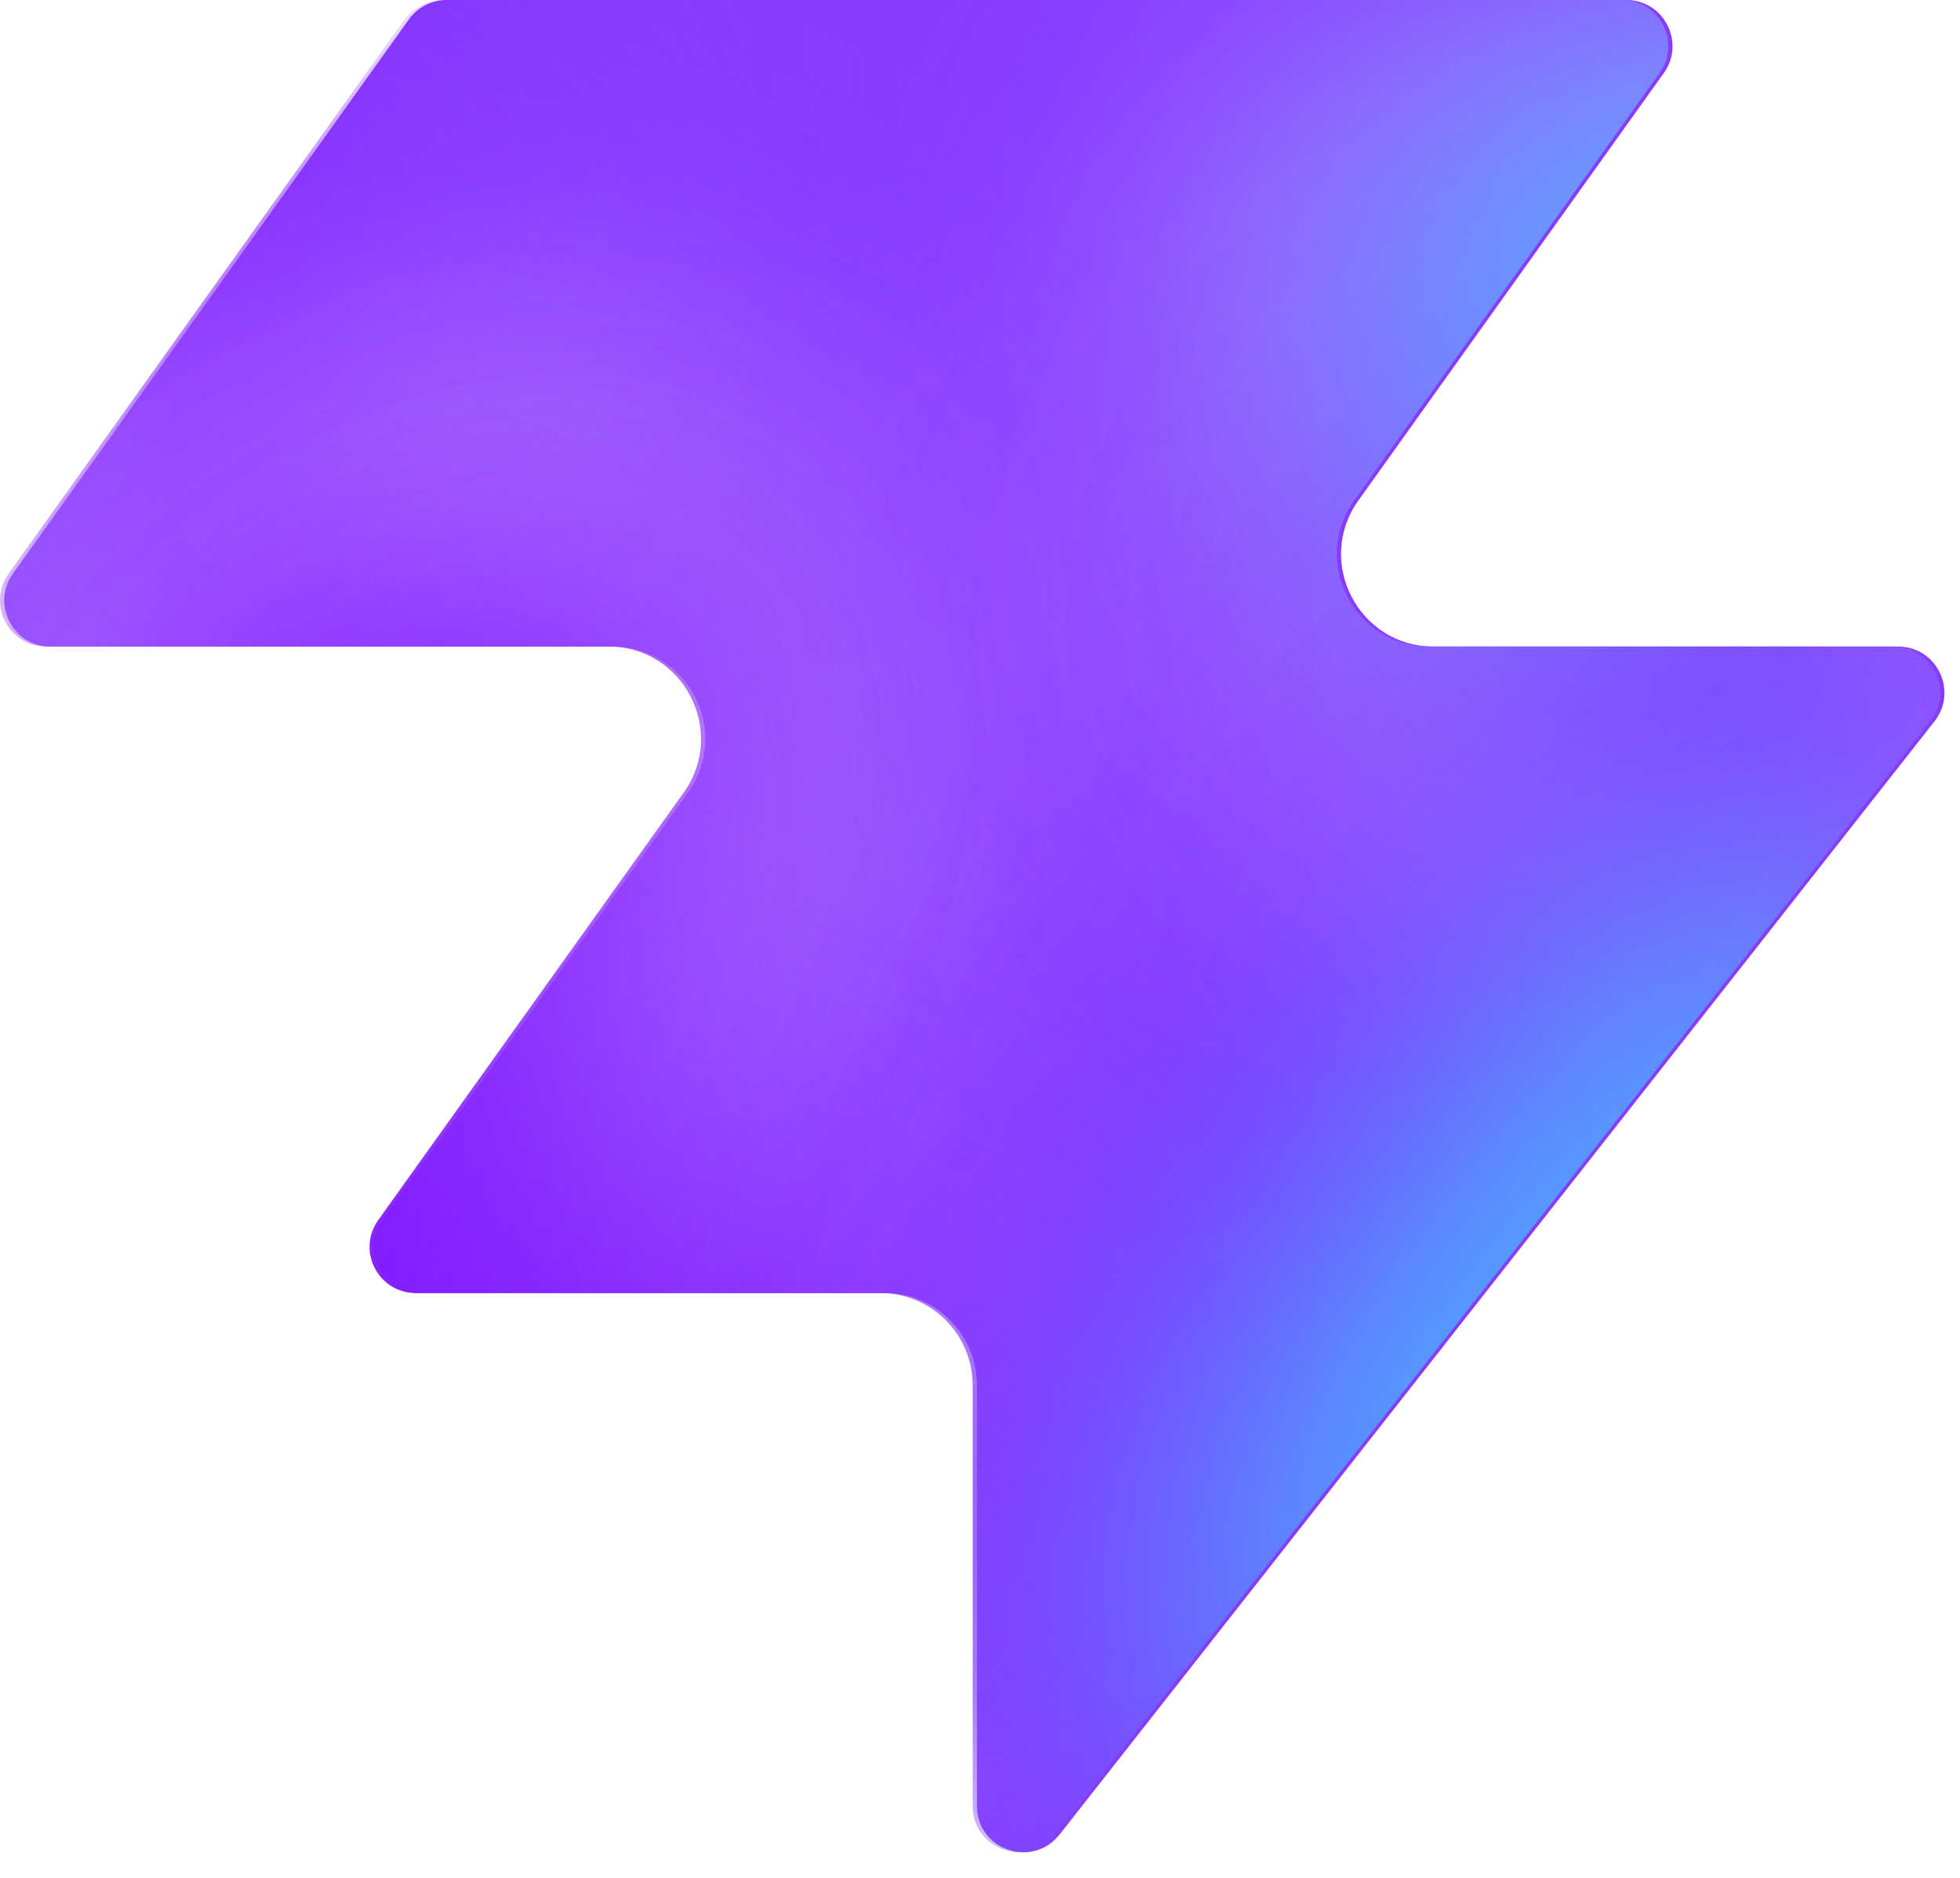
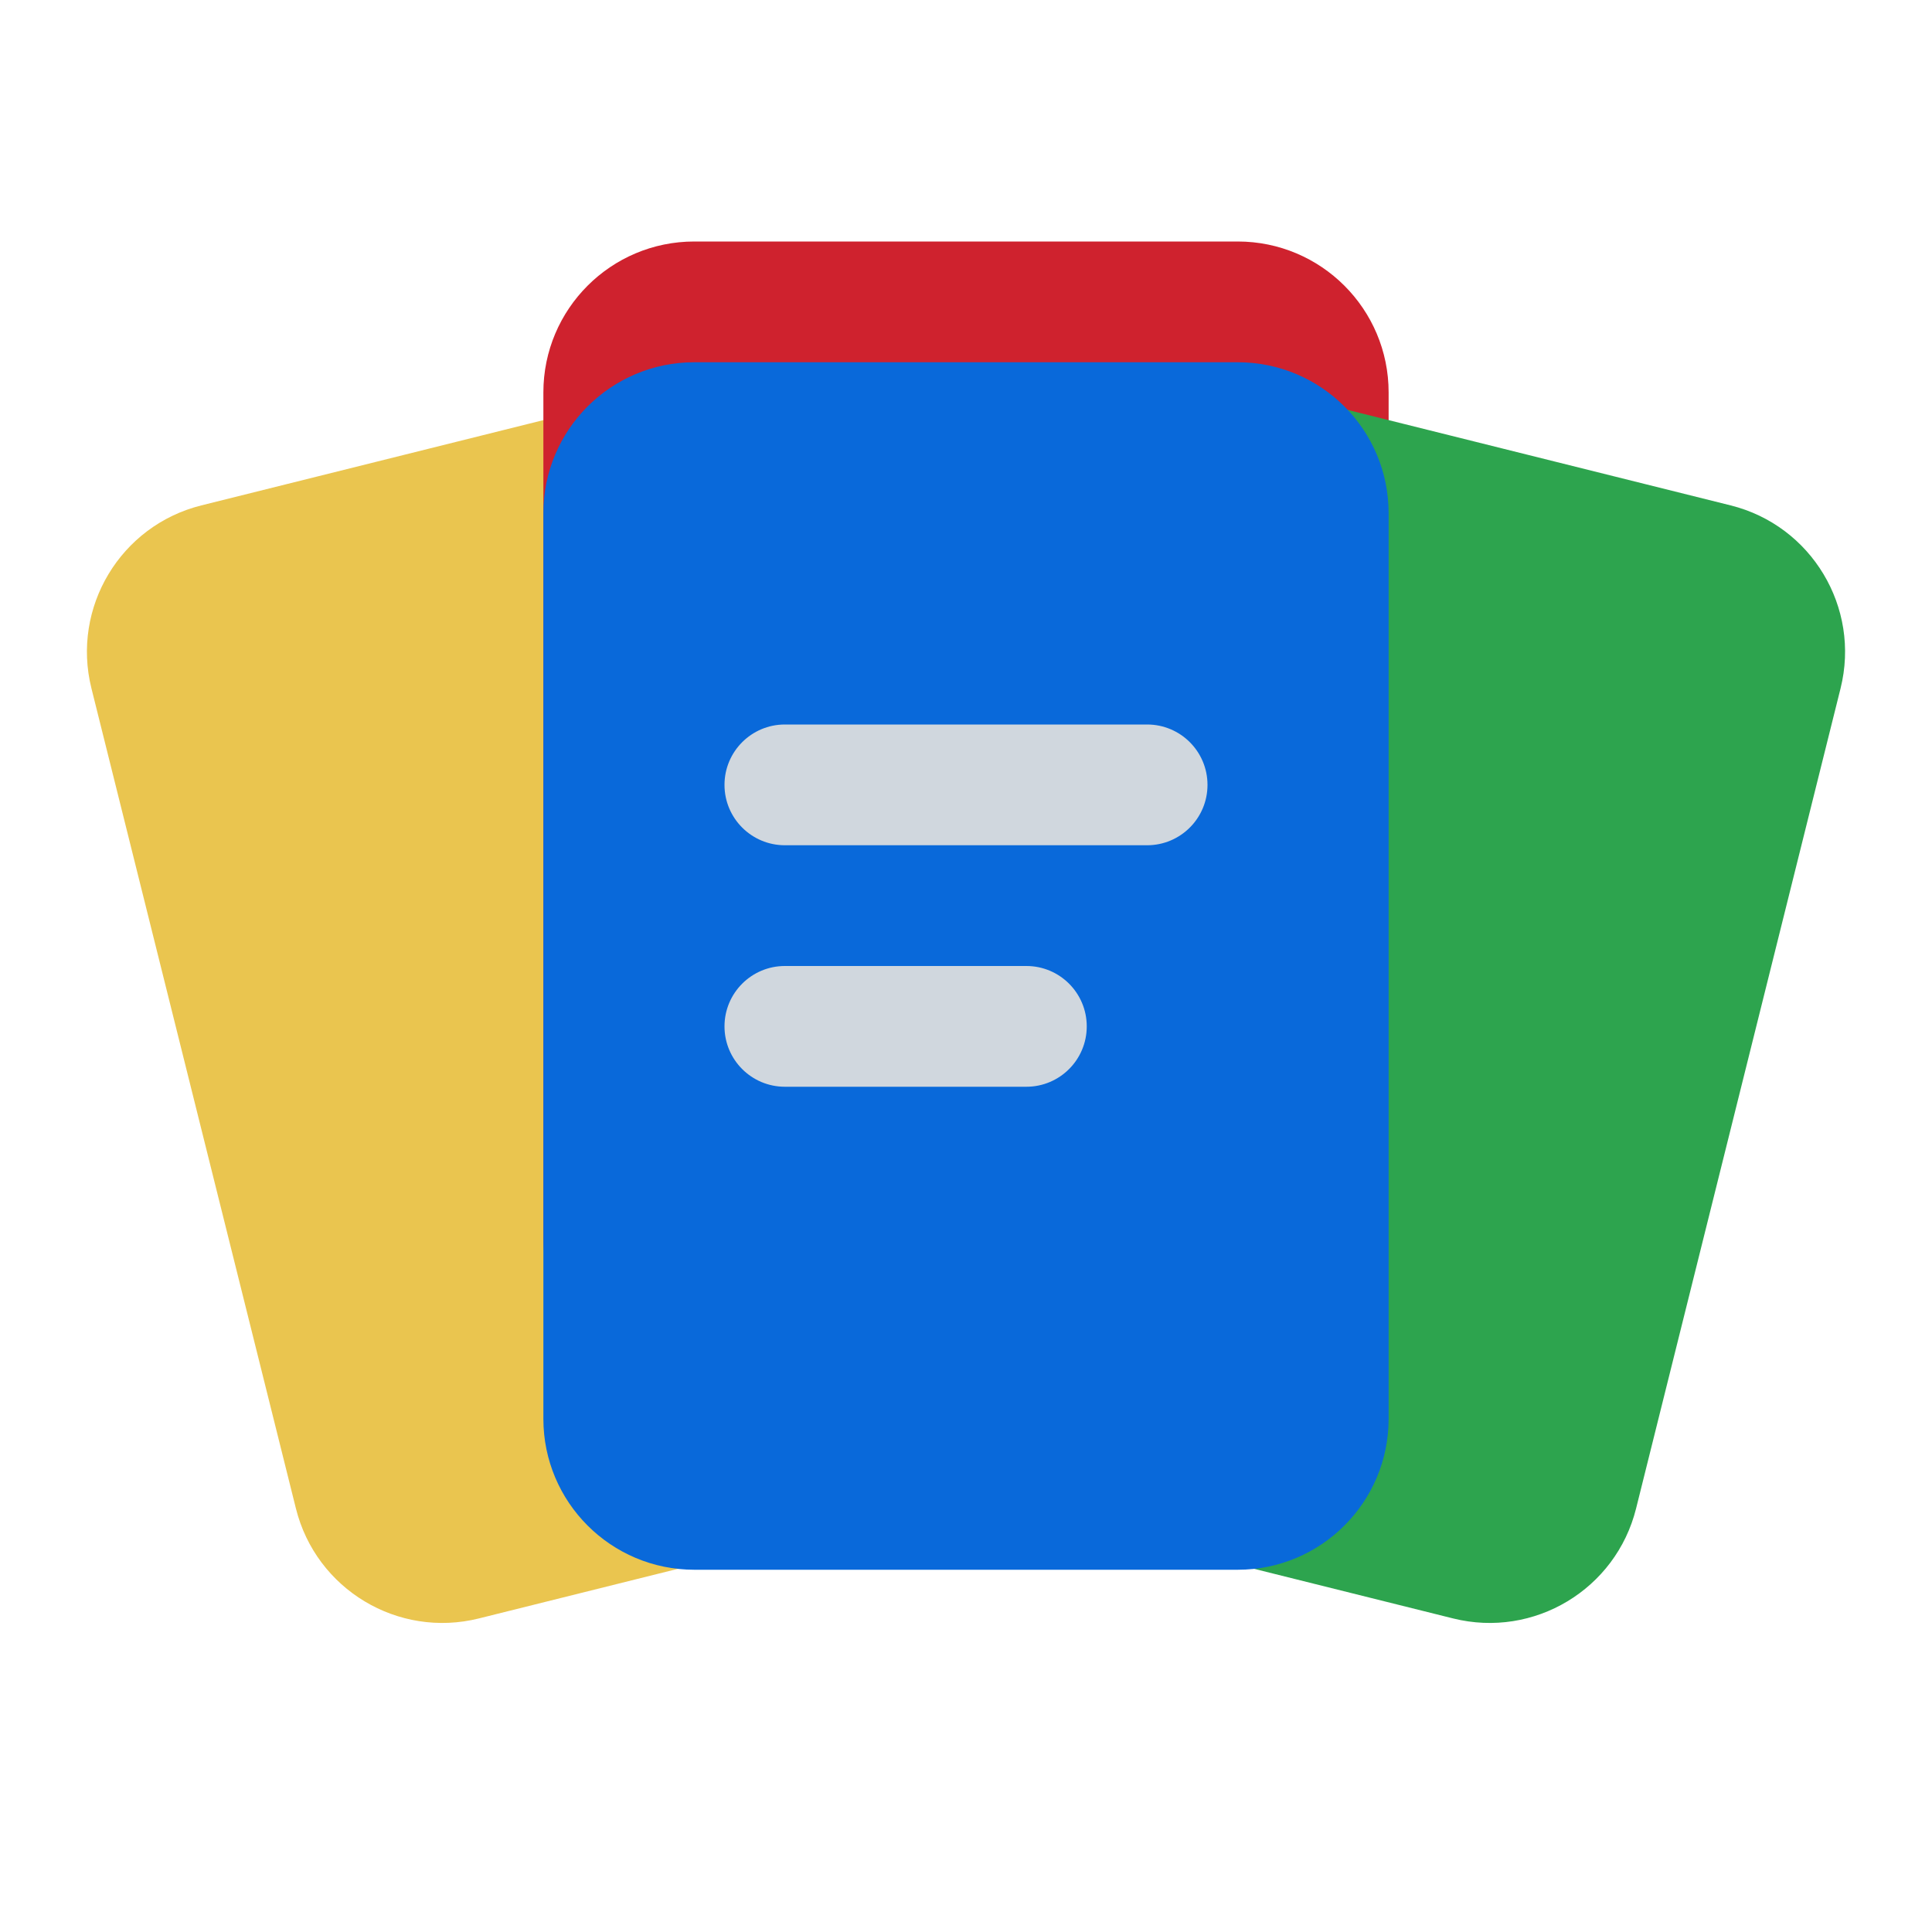
- <svg xmlns="http://www.w3.org/2000/svg" width="48" height="46" fill="none" viewBox="0 0 48 46">
-   <path fill="#863bff" d="M25.946 44.938c-.664.845-2.021.375-2.021-.698V33.937a2.26 2.26 0 0 0-2.262-2.262H10.287c-.92 0-1.456-1.04-.92-1.788l7.48-10.471c1.07-1.497 0-3.578-1.842-3.578H1.237c-.92 0-1.456-1.04-.92-1.788L10.013.474c.214-.297.556-.474.92-.474h28.894c.92 0 1.456 1.04.92 1.788l-7.48 10.471c-1.07 1.498 0 3.579 1.842 3.579h11.377c.943 0 1.473 1.088.89 1.83L25.947 44.94z" style="fill:#863bff;fill:color(display-p3 .525 .23 1);fill-opacity:1" />
-   <mask id="a" width="48" height="46" x="0" y="0" maskUnits="userSpaceOnUse" style="mask-type:alpha">
-     <path fill="#000" d="M25.842 44.938c-.664.844-2.021.375-2.021-.698V33.937a2.26 2.26 0 0 0-2.262-2.262H10.183c-.92 0-1.456-1.04-.92-1.788l7.48-10.471c1.07-1.498 0-3.579-1.842-3.579H1.133c-.92 0-1.456-1.04-.92-1.787L9.91.473c.214-.297.556-.474.92-.474h28.894c.92 0 1.456 1.04.92 1.788l-7.48 10.471c-1.07 1.498 0 3.578 1.842 3.578h11.377c.943 0 1.473 1.088.89 1.832L25.843 44.94z" style="fill:#000;fill-opacity:1" />
-   </mask>
-   <g mask="url(#a)">
-     <g filter="url(#b)">
-       <ellipse cx="5.508" cy="14.704" fill="#ede6ff" rx="5.508" ry="14.704" style="fill:#ede6ff;fill:color(display-p3 .927 .903 1);fill-opacity:1" transform="matrix(.00324 1 1 -.00324 -4.47 31.516)" />
-     </g>
-     <g filter="url(#c)">
-       <ellipse cx="10.399" cy="29.851" fill="#ede6ff" rx="10.399" ry="29.851" style="fill:#ede6ff;fill:color(display-p3 .927 .903 1);fill-opacity:1" transform="matrix(.00324 1 1 -.00324 -39.328 7.883)" />
-     </g>
-     <g filter="url(#d)">
-       <ellipse cx="5.508" cy="30.487" fill="#7e14ff" rx="5.508" ry="30.487" style="fill:#7e14ff;fill:color(display-p3 .492 .077 1);fill-opacity:1" transform="rotate(89.814 -25.913 -14.639)scale(1 -1)" />
-     </g>
-     <g filter="url(#e)">
-       <ellipse cx="5.508" cy="30.599" fill="#7e14ff" rx="5.508" ry="30.599" style="fill:#7e14ff;fill:color(display-p3 .492 .077 1);fill-opacity:1" transform="rotate(89.814 -32.644 -3.334)scale(1 -1)" />
-     </g>
-     <g filter="url(#f)">
-       <ellipse cx="5.508" cy="30.599" fill="#7e14ff" rx="5.508" ry="30.599" style="fill:#7e14ff;fill:color(display-p3 .492 .077 1);fill-opacity:1" transform="matrix(.00324 1 1 -.00324 -34.34 30.47)" />
-     </g>
-     <g filter="url(#g)">
-       <ellipse cx="14.072" cy="22.078" fill="#ede6ff" rx="14.072" ry="22.078" style="fill:#ede6ff;fill:color(display-p3 .927 .903 1);fill-opacity:1" transform="rotate(93.35 24.506 48.493)scale(-1 1)" />
-     </g>
-     <g filter="url(#h)">
-       <ellipse cx="3.47" cy="21.501" fill="#7e14ff" rx="3.47" ry="21.501" style="fill:#7e14ff;fill:color(display-p3 .492 .077 1);fill-opacity:1" transform="rotate(89.009 28.708 47.59)scale(-1 1)" />
-     </g>
-     <g filter="url(#i)">
-       <ellipse cx="3.47" cy="21.501" fill="#7e14ff" rx="3.47" ry="21.501" style="fill:#7e14ff;fill:color(display-p3 .492 .077 1);fill-opacity:1" transform="rotate(89.009 28.708 47.59)scale(-1 1)" />
-     </g>
-     <g filter="url(#j)">
-       <ellipse cx=".387" cy="8.972" fill="#7e14ff" rx="4.407" ry="29.108" style="fill:#7e14ff;fill:color(display-p3 .492 .077 1);fill-opacity:1" transform="rotate(39.51 .387 8.972)" />
-     </g>
-     <g filter="url(#k)">
-       <ellipse cx="47.523" cy="-6.092" fill="#7e14ff" rx="4.407" ry="29.108" style="fill:#7e14ff;fill:color(display-p3 .492 .077 1);fill-opacity:1" transform="rotate(37.892 47.523 -6.092)" />
-     </g>
-     <g filter="url(#l)">
-       <ellipse cx="41.412" cy="6.333" fill="#47bfff" rx="5.971" ry="9.665" style="fill:#47bfff;fill:color(display-p3 .28 .748 1);fill-opacity:1" transform="rotate(37.892 41.412 6.333)" />
-     </g>
-     <g filter="url(#m)">
-       <ellipse cx="-1.879" cy="38.332" fill="#7e14ff" rx="4.407" ry="29.108" style="fill:#7e14ff;fill:color(display-p3 .492 .077 1);fill-opacity:1" transform="rotate(37.892 -1.88 38.332)" />
-     </g>
-     <g filter="url(#n)">
-       <ellipse cx="-1.879" cy="38.332" fill="#7e14ff" rx="4.407" ry="29.108" style="fill:#7e14ff;fill:color(display-p3 .492 .077 1);fill-opacity:1" transform="rotate(37.892 -1.88 38.332)" />
-     </g>
-     <g filter="url(#o)">
-       <ellipse cx="35.651" cy="29.907" fill="#7e14ff" rx="4.407" ry="29.108" style="fill:#7e14ff;fill:color(display-p3 .492 .077 1);fill-opacity:1" transform="rotate(37.892 35.651 29.907)" />
-     </g>
-     <g filter="url(#p)">
-       <ellipse cx="38.418" cy="32.4" fill="#47bfff" rx="5.971" ry="15.297" style="fill:#47bfff;fill:color(display-p3 .28 .748 1);fill-opacity:1" transform="rotate(37.892 38.418 32.4)" />
-     </g>
-   </g>
-   <defs>
-     <filter id="b" width="60.045" height="41.654" x="-19.77" y="16.149" color-interpolation-filters="sRGB" filterUnits="userSpaceOnUse">
-       <feFlood flood-opacity="0" result="BackgroundImageFix" />
-       <feBlend in="SourceGraphic" in2="BackgroundImageFix" result="shape" />
-       <feGaussianBlur result="effect1_foregroundBlur_2002_17158" stdDeviation="7.659" />
-     </filter>
-     <filter id="c" width="90.34" height="51.437" x="-54.613" y="-7.533" color-interpolation-filters="sRGB" filterUnits="userSpaceOnUse">
-       <feFlood flood-opacity="0" result="BackgroundImageFix" />
-       <feBlend in="SourceGraphic" in2="BackgroundImageFix" result="shape" />
-       <feGaussianBlur result="effect1_foregroundBlur_2002_17158" stdDeviation="7.659" />
-     </filter>
-     <filter id="d" width="79.355" height="29.4" x="-49.64" y="2.03" color-interpolation-filters="sRGB" filterUnits="userSpaceOnUse">
-       <feFlood flood-opacity="0" result="BackgroundImageFix" />
-       <feBlend in="SourceGraphic" in2="BackgroundImageFix" result="shape" />
-       <feGaussianBlur result="effect1_foregroundBlur_2002_17158" stdDeviation="4.596" />
-     </filter>
-     <filter id="e" width="79.579" height="29.4" x="-45.045" y="20.029" color-interpolation-filters="sRGB" filterUnits="userSpaceOnUse">
-       <feFlood flood-opacity="0" result="BackgroundImageFix" />
-       <feBlend in="SourceGraphic" in2="BackgroundImageFix" result="shape" />
-       <feGaussianBlur result="effect1_foregroundBlur_2002_17158" stdDeviation="4.596" />
-     </filter>
-     <filter id="f" width="79.579" height="29.4" x="-43.513" y="21.178" color-interpolation-filters="sRGB" filterUnits="userSpaceOnUse">
-       <feFlood flood-opacity="0" result="BackgroundImageFix" />
-       <feBlend in="SourceGraphic" in2="BackgroundImageFix" result="shape" />
-       <feGaussianBlur result="effect1_foregroundBlur_2002_17158" stdDeviation="4.596" />
-     </filter>
-     <filter id="g" width="74.749" height="58.852" x="15.756" y="-17.901" color-interpolation-filters="sRGB" filterUnits="userSpaceOnUse">
-       <feFlood flood-opacity="0" result="BackgroundImageFix" />
-       <feBlend in="SourceGraphic" in2="BackgroundImageFix" result="shape" />
-       <feGaussianBlur result="effect1_foregroundBlur_2002_17158" stdDeviation="7.659" />
-     </filter>
-     <filter id="h" width="61.377" height="25.362" x="23.548" y="2.284" color-interpolation-filters="sRGB" filterUnits="userSpaceOnUse">
-       <feFlood flood-opacity="0" result="BackgroundImageFix" />
-       <feBlend in="SourceGraphic" in2="BackgroundImageFix" result="shape" />
-       <feGaussianBlur result="effect1_foregroundBlur_2002_17158" stdDeviation="4.596" />
-     </filter>
-     <filter id="i" width="61.377" height="25.362" x="23.548" y="2.284" color-interpolation-filters="sRGB" filterUnits="userSpaceOnUse">
-       <feFlood flood-opacity="0" result="BackgroundImageFix" />
-       <feBlend in="SourceGraphic" in2="BackgroundImageFix" result="shape" />
-       <feGaussianBlur result="effect1_foregroundBlur_2002_17158" stdDeviation="4.596" />
-     </filter>
-     <filter id="j" width="56.045" height="63.649" x="-27.636" y="-22.853" color-interpolation-filters="sRGB" filterUnits="userSpaceOnUse">
-       <feFlood flood-opacity="0" result="BackgroundImageFix" />
-       <feBlend in="SourceGraphic" in2="BackgroundImageFix" result="shape" />
-       <feGaussianBlur result="effect1_foregroundBlur_2002_17158" stdDeviation="4.596" />
-     </filter>
-     <filter id="k" width="54.814" height="64.646" x="20.116" y="-38.415" color-interpolation-filters="sRGB" filterUnits="userSpaceOnUse">
-       <feFlood flood-opacity="0" result="BackgroundImageFix" />
-       <feBlend in="SourceGraphic" in2="BackgroundImageFix" result="shape" />
-       <feGaussianBlur result="effect1_foregroundBlur_2002_17158" stdDeviation="4.596" />
-     </filter>
-     <filter id="l" width="33.541" height="35.313" x="24.641" y="-11.323" color-interpolation-filters="sRGB" filterUnits="userSpaceOnUse">
-       <feFlood flood-opacity="0" result="BackgroundImageFix" />
-       <feBlend in="SourceGraphic" in2="BackgroundImageFix" result="shape" />
-       <feGaussianBlur result="effect1_foregroundBlur_2002_17158" stdDeviation="4.596" />
-     </filter>
-     <filter id="m" width="54.814" height="64.646" x="-29.286" y="6.009" color-interpolation-filters="sRGB" filterUnits="userSpaceOnUse">
-       <feFlood flood-opacity="0" result="BackgroundImageFix" />
-       <feBlend in="SourceGraphic" in2="BackgroundImageFix" result="shape" />
-       <feGaussianBlur result="effect1_foregroundBlur_2002_17158" stdDeviation="4.596" />
-     </filter>
-     <filter id="n" width="54.814" height="64.646" x="-29.286" y="6.009" color-interpolation-filters="sRGB" filterUnits="userSpaceOnUse">
-       <feFlood flood-opacity="0" result="BackgroundImageFix" />
-       <feBlend in="SourceGraphic" in2="BackgroundImageFix" result="shape" />
-       <feGaussianBlur result="effect1_foregroundBlur_2002_17158" stdDeviation="4.596" />
-     </filter>
-     <filter id="o" width="54.814" height="64.646" x="8.244" y="-2.416" color-interpolation-filters="sRGB" filterUnits="userSpaceOnUse">
-       <feFlood flood-opacity="0" result="BackgroundImageFix" />
-       <feBlend in="SourceGraphic" in2="BackgroundImageFix" result="shape" />
-       <feGaussianBlur result="effect1_foregroundBlur_2002_17158" stdDeviation="4.596" />
-     </filter>
-     <filter id="p" width="39.409" height="43.623" x="18.713" y="10.588" color-interpolation-filters="sRGB" filterUnits="userSpaceOnUse">
-       <feFlood flood-opacity="0" result="BackgroundImageFix" />
-       <feBlend in="SourceGraphic" in2="BackgroundImageFix" result="shape" />
-       <feGaussianBlur result="effect1_foregroundBlur_2002_17158" stdDeviation="4.596" />
-     </filter>
-   </defs>
+ <svg xmlns="http://www.w3.org/2000/svg" viewBox="0 0 64 64" role="img" aria-label="Open Cards">
+   <rect x="6" y="14" width="28" height="38" rx="5" transform="rotate(-14 20 33)" fill="#eac54f" />
+   <rect x="18" y="8" width="28" height="38" rx="5" fill="#cf222e" />
+   <rect x="30" y="14" width="28" height="38" rx="5" transform="rotate(14 44 33)" fill="#2da44e" />
+   <rect x="18" y="12" width="28" height="40" rx="5" fill="#0969da" />
+   <rect x="24" y="24" width="16" height="4" rx="2" fill="#d0d7de" />
+   <rect x="24" y="32" width="12" height="4" rx="2" fill="#d0d7de" />
</svg>
